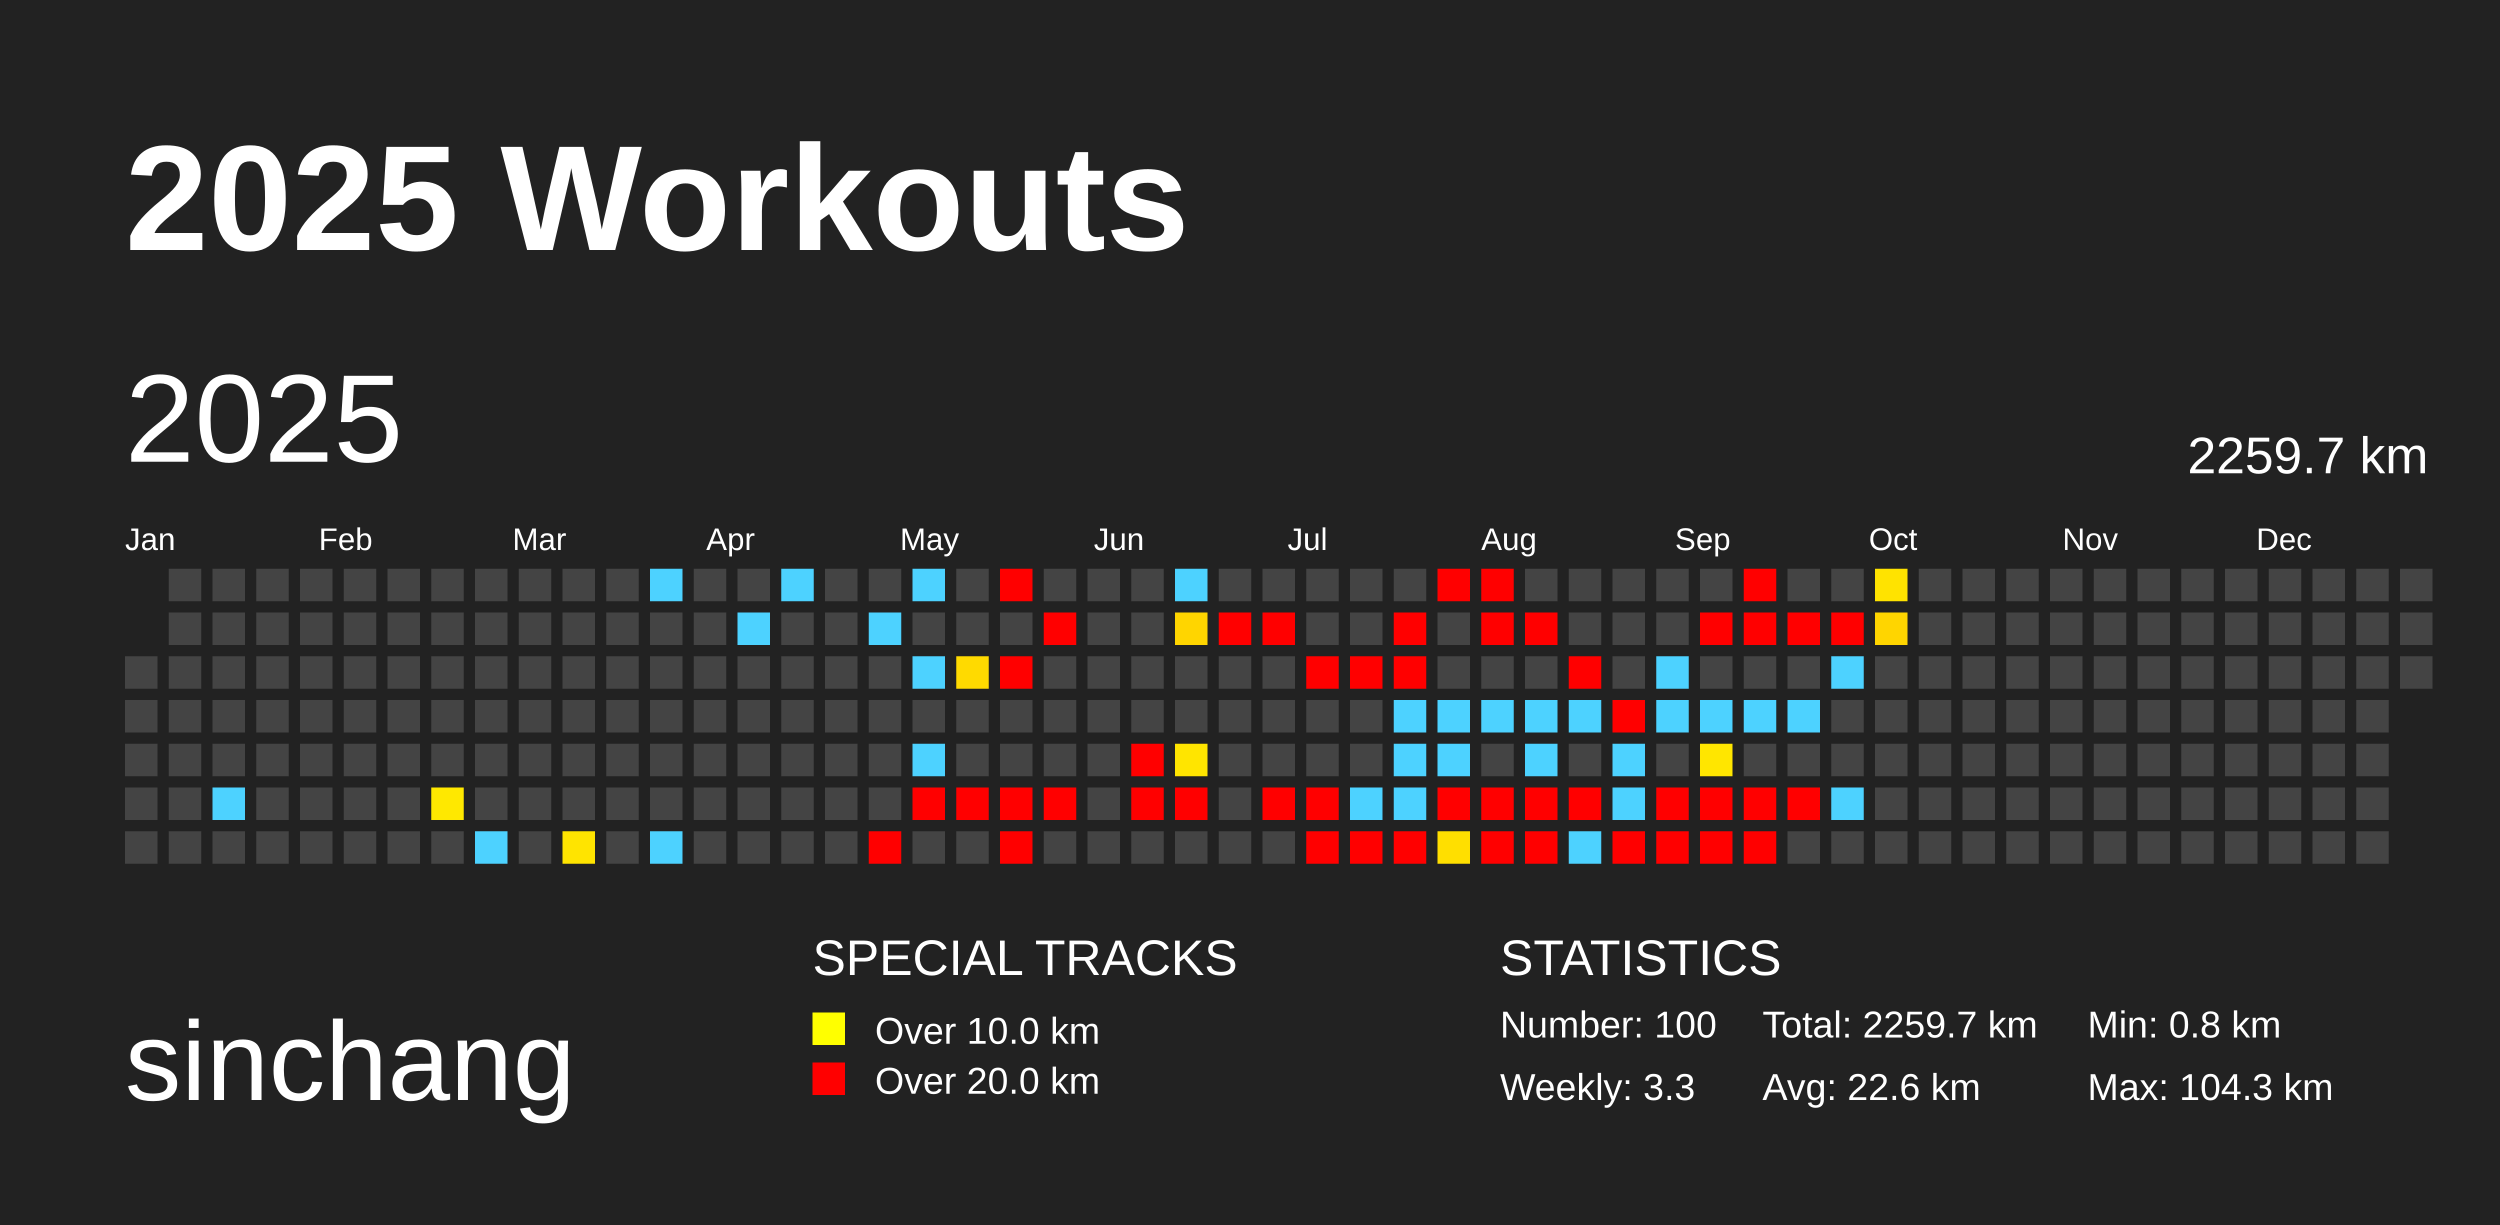
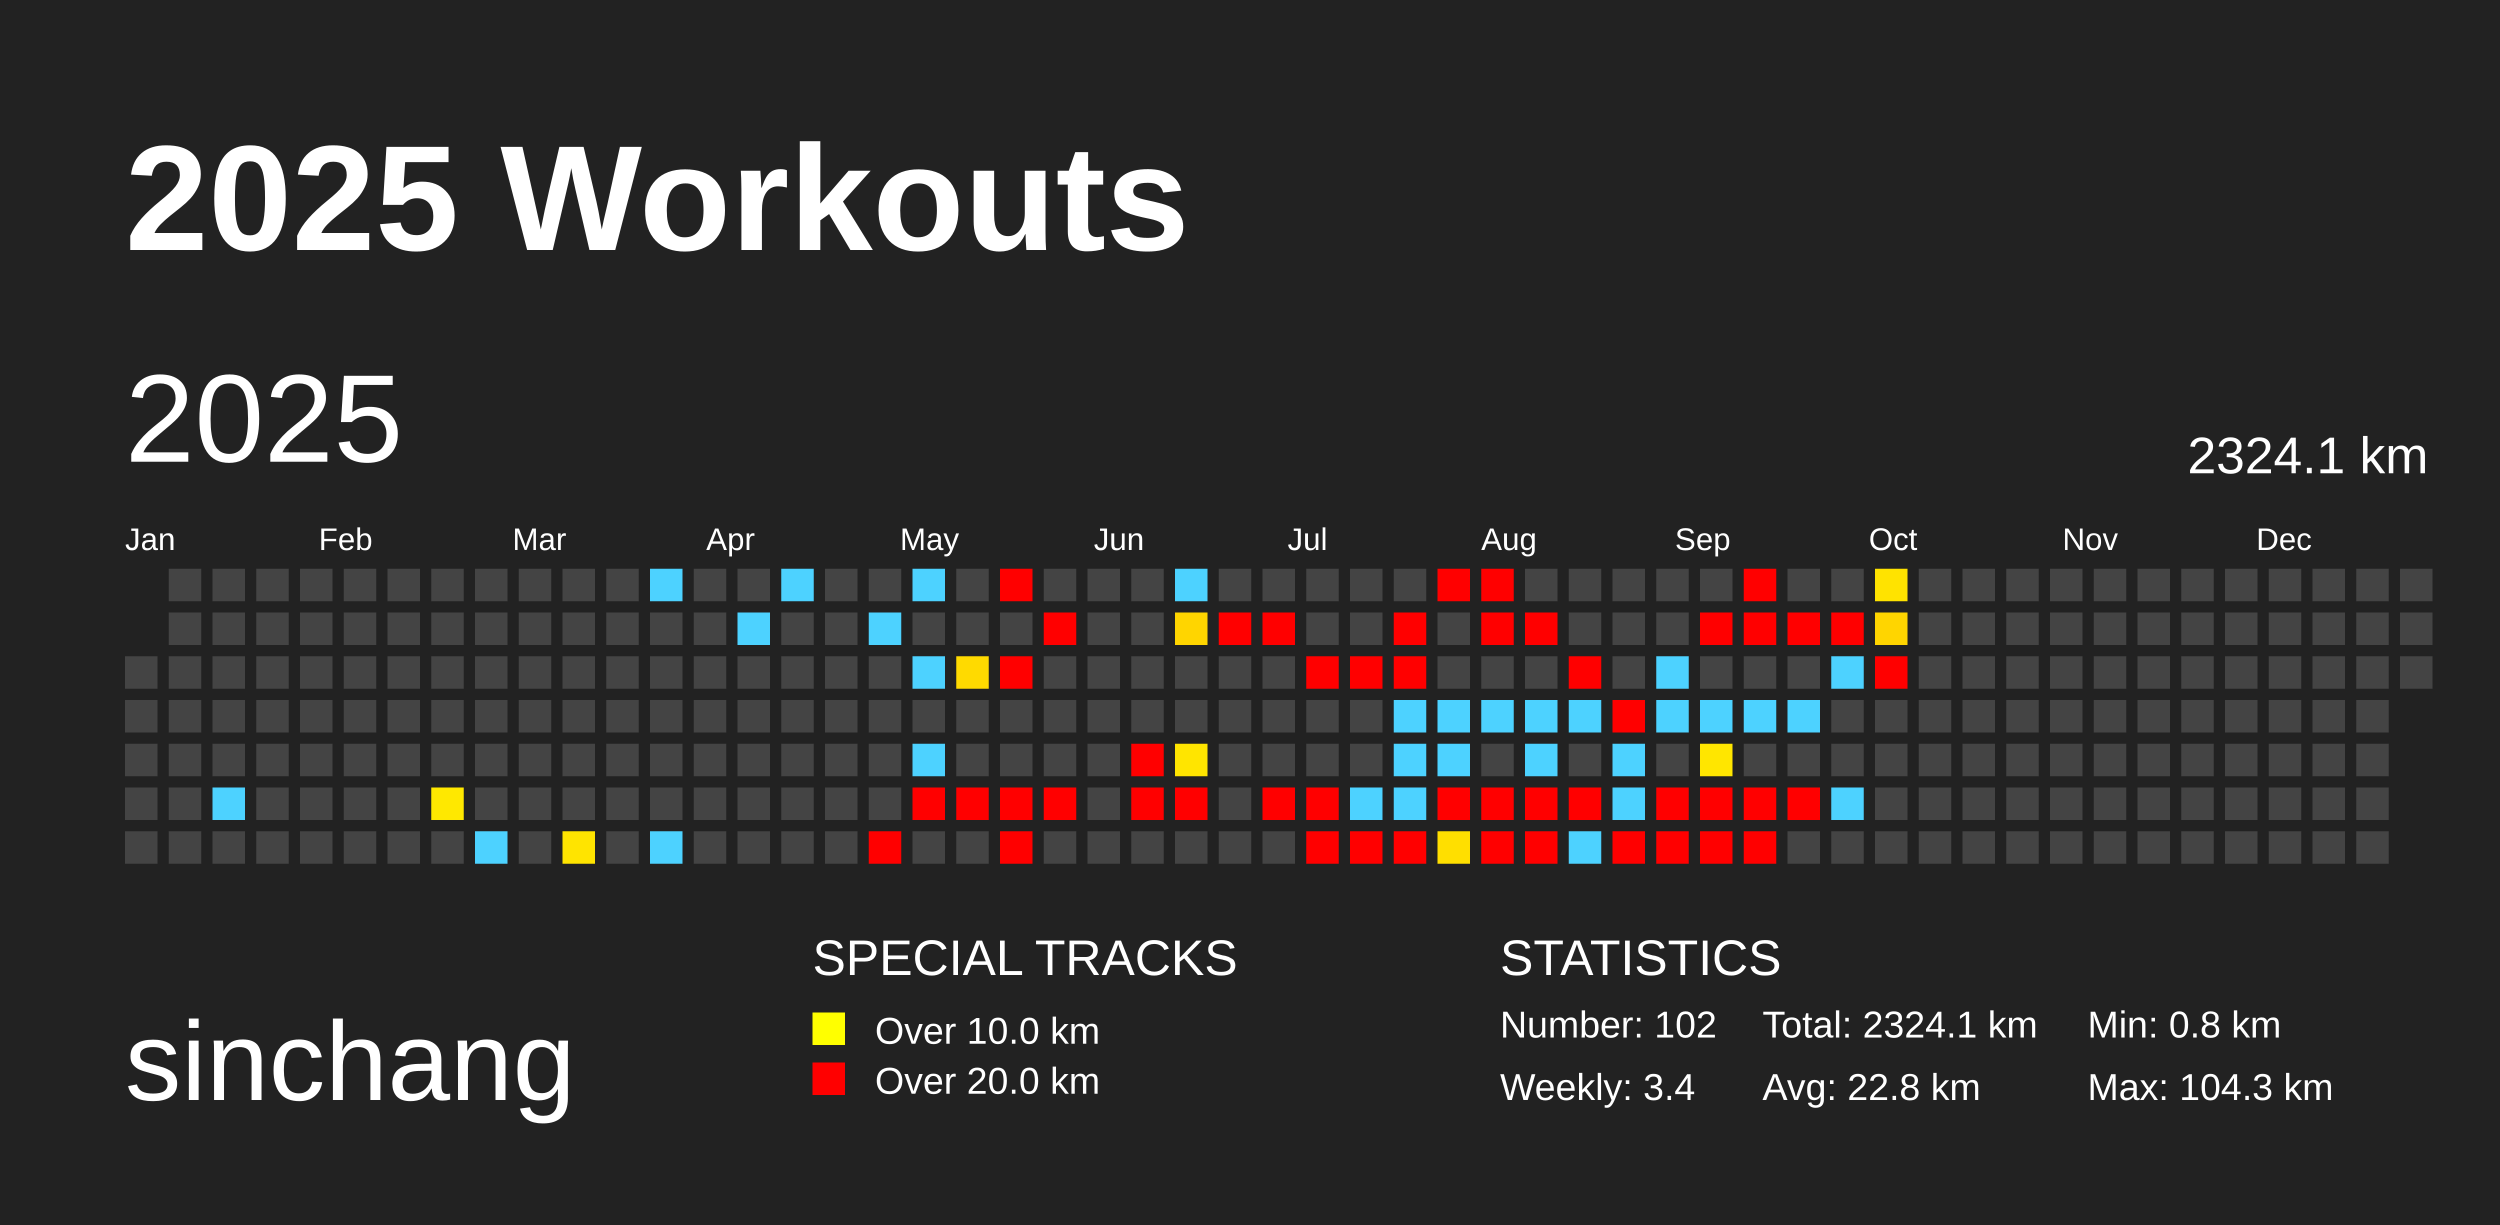
<svg xmlns="http://www.w3.org/2000/svg" baseProfile="full" height="98mm" version="1.1" viewBox="0,0,200,98" width="200mm">
  <defs />
  <rect fill="#222222" height="98" width="200" x="0" y="0" />
  <text fill="#FFFFFF" style="font-size:12px; font-family:Arial; font-weight:bold;" x="10" y="20">2025 Workouts</text>
  <text fill="#FFFFFF" style="font-size:9px; font-family:Arial" x="10" y="88">sinchang</text>
  <text fill="#FFFFFF" style="font-size:4px; font-family:Arial" x="65" y="78">SPECIAL TRACKS</text>
  <rect fill="yellow" height="2.6" width="2.6" x="65" y="81" />
  <text fill="#FFFFFF" style="font-size:3px; font-family:Arial" x="70" y="83.5">Over 10.0 km</text>
  <rect fill="red" height="2.6" width="2.6" x="65" y="85" />
  <text fill="#FFFFFF" style="font-size:3px; font-family:Arial" x="70" y="87.5">Over 20.0 km</text>
  <text fill="#FFFFFF" style="font-size:4px; font-family:Arial" x="120" y="78">STATISTICS</text>
-   <text fill="#FFFFFF" style="font-size:3px; font-family:Arial" x="120" y="83">Number: 100</text>
-   <text fill="#FFFFFF" style="font-size:3px; font-family:Arial" x="120" y="88">Weekly: 3.3</text>
-   <text fill="#FFFFFF" style="font-size:3px; font-family:Arial" x="141" y="83">Total: 2259.7 km</text>
-   <text fill="#FFFFFF" style="font-size:3px; font-family:Arial" x="141" y="88">Avg: 22.6 km</text>
+   <text fill="#FFFFFF" style="font-size:3px; font-family:Arial" x="120" y="83">Number: 102</text>
+   <text fill="#FFFFFF" style="font-size:3px; font-family:Arial" x="120" y="88">Weekly: 3.4</text>
+   <text fill="#FFFFFF" style="font-size:3px; font-family:Arial" x="141" y="83">Total: 2324.1 km</text>
+   <text fill="#FFFFFF" style="font-size:3px; font-family:Arial" x="141" y="88">Avg: 22.8 km</text>
  <text fill="#FFFFFF" style="font-size:3px; font-family:Arial" x="167" y="83">Min: 0.8 km</text>
  <text fill="#FFFFFF" style="font-size:3px; font-family:Arial" x="167" y="88">Max: 104.3 km</text>
  <text dominant-baseline="hanging" fill="#FFFFFF" style="font-size:10.0px; font-family:Arial;" x="10" y="30">2025</text>
-   <text dominant-baseline="hanging" fill="#FFFFFF" style="font-size:4.125px; font-family:Arial;" x="175" y="35">2259.7 km</text>
+   <text dominant-baseline="hanging" fill="#FFFFFF" style="font-size:4.125px; font-family:Arial;" x="175" y="35">2324.1 km</text>
  <text fill="#FFFFFF" style="font-size:2.5px; font-family:Arial" x="10.0" y="44">Jan</text>
  <text fill="#FFFFFF" style="font-size:2.5px; font-family:Arial" x="25.5" y="44">Feb</text>
  <text fill="#FFFFFF" style="font-size:2.5px; font-family:Arial" x="41.0" y="44">Mar</text>
  <text fill="#FFFFFF" style="font-size:2.5px; font-family:Arial" x="56.5" y="44">Apr</text>
  <text fill="#FFFFFF" style="font-size:2.5px; font-family:Arial" x="72.0" y="44">May</text>
  <text fill="#FFFFFF" style="font-size:2.5px; font-family:Arial" x="87.5" y="44">Jun</text>
  <text fill="#FFFFFF" style="font-size:2.5px; font-family:Arial" x="103.0" y="44">Jul</text>
  <text fill="#FFFFFF" style="font-size:2.5px; font-family:Arial" x="118.5" y="44">Aug</text>
  <text fill="#FFFFFF" style="font-size:2.5px; font-family:Arial" x="134.0" y="44">Sep</text>
  <text fill="#FFFFFF" style="font-size:2.5px; font-family:Arial" x="149.5" y="44">Oct</text>
  <text fill="#FFFFFF" style="font-size:2.5px; font-family:Arial" x="165.0" y="44">Nov</text>
  <text fill="#FFFFFF" style="font-size:2.5px; font-family:Arial" x="180.5" y="44">Dec</text>
  <rect fill="#444444" height="2.6" width="2.6" x="10.0" y="52.5" />
  <rect fill="#444444" height="2.6" width="2.6" x="10.0" y="56.0" />
  <rect fill="#444444" height="2.6" width="2.6" x="10.0" y="59.5" />
  <rect fill="#444444" height="2.6" width="2.6" x="10.0" y="63.0" />
  <rect fill="#444444" height="2.6" width="2.6" x="10.0" y="66.5" />
  <rect fill="#444444" height="2.6" width="2.6" x="13.5" y="45.5" />
  <rect fill="#444444" height="2.6" width="2.6" x="13.5" y="49.0" />
  <rect fill="#444444" height="2.6" width="2.6" x="13.5" y="52.5" />
  <rect fill="#444444" height="2.6" width="2.6" x="13.5" y="56.0" />
  <rect fill="#444444" height="2.6" width="2.6" x="13.5" y="59.5" />
  <rect fill="#444444" height="2.6" width="2.6" x="13.5" y="63.0" />
  <rect fill="#444444" height="2.6" width="2.6" x="13.5" y="66.5" />
  <rect fill="#444444" height="2.6" width="2.6" x="17.0" y="45.5" />
  <rect fill="#444444" height="2.6" width="2.6" x="17.0" y="49.0" />
  <rect fill="#444444" height="2.6" width="2.6" x="17.0" y="52.5" />
  <rect fill="#444444" height="2.6" width="2.6" x="17.0" y="56.0" />
  <rect fill="#444444" height="2.6" width="2.6" x="17.0" y="59.5" />
  <rect fill="#4dd2ff" height="2.6" width="2.6" x="17.0" y="63.0" />
  <rect fill="#444444" height="2.6" width="2.6" x="17.0" y="66.5" />
  <rect fill="#444444" height="2.6" width="2.6" x="20.5" y="45.5" />
  <rect fill="#444444" height="2.6" width="2.6" x="20.5" y="49.0" />
  <rect fill="#444444" height="2.6" width="2.6" x="20.5" y="52.5" />
  <rect fill="#444444" height="2.6" width="2.6" x="20.5" y="56.0" />
  <rect fill="#444444" height="2.6" width="2.6" x="20.5" y="59.5" />
  <rect fill="#444444" height="2.6" width="2.6" x="20.5" y="63.0" />
  <rect fill="#444444" height="2.6" width="2.6" x="20.5" y="66.5" />
  <rect fill="#444444" height="2.6" width="2.6" x="24.0" y="45.5" />
  <rect fill="#444444" height="2.6" width="2.6" x="24.0" y="49.0" />
  <rect fill="#444444" height="2.6" width="2.6" x="24.0" y="52.5" />
  <rect fill="#444444" height="2.6" width="2.6" x="24.0" y="56.0" />
  <rect fill="#444444" height="2.6" width="2.6" x="24.0" y="59.5" />
  <rect fill="#444444" height="2.6" width="2.6" x="24.0" y="63.0" />
  <rect fill="#444444" height="2.6" width="2.6" x="24.0" y="66.5" />
  <rect fill="#444444" height="2.6" width="2.6" x="27.5" y="45.5" />
  <rect fill="#444444" height="2.6" width="2.6" x="27.5" y="49.0" />
  <rect fill="#444444" height="2.6" width="2.6" x="27.5" y="52.5" />
  <rect fill="#444444" height="2.6" width="2.6" x="27.5" y="56.0" />
  <rect fill="#444444" height="2.6" width="2.6" x="27.5" y="59.5" />
  <rect fill="#444444" height="2.6" width="2.6" x="27.5" y="63.0" />
  <rect fill="#444444" height="2.6" width="2.6" x="27.5" y="66.5" />
  <rect fill="#444444" height="2.6" width="2.6" x="31.0" y="45.5" />
  <rect fill="#444444" height="2.6" width="2.6" x="31.0" y="49.0" />
  <rect fill="#444444" height="2.6" width="2.6" x="31.0" y="52.5" />
  <rect fill="#444444" height="2.6" width="2.6" x="31.0" y="56.0" />
  <rect fill="#444444" height="2.6" width="2.6" x="31.0" y="59.5" />
  <rect fill="#444444" height="2.6" width="2.6" x="31.0" y="63.0" />
  <rect fill="#444444" height="2.6" width="2.6" x="31.0" y="66.5" />
  <rect fill="#444444" height="2.6" width="2.6" x="34.5" y="45.5" />
  <rect fill="#444444" height="2.6" width="2.6" x="34.5" y="49.0" />
  <rect fill="#444444" height="2.6" width="2.6" x="34.5" y="52.5" />
  <rect fill="#444444" height="2.6" width="2.6" x="34.5" y="56.0" />
  <rect fill="#444444" height="2.6" width="2.6" x="34.5" y="59.5" />
  <rect fill="#ffe800" height="2.6" width="2.6" x="34.5" y="63.0" />
  <rect fill="#444444" height="2.6" width="2.6" x="34.5" y="66.5" />
  <rect fill="#444444" height="2.6" width="2.6" x="38.0" y="45.5" />
  <rect fill="#444444" height="2.6" width="2.6" x="38.0" y="49.0" />
  <rect fill="#444444" height="2.6" width="2.6" x="38.0" y="52.5" />
  <rect fill="#444444" height="2.6" width="2.6" x="38.0" y="56.0" />
  <rect fill="#444444" height="2.6" width="2.6" x="38.0" y="59.5" />
  <rect fill="#444444" height="2.6" width="2.6" x="38.0" y="63.0" />
  <rect fill="#4dd2ff" height="2.6" width="2.6" x="38.0" y="66.5" />
  <rect fill="#444444" height="2.6" width="2.6" x="41.5" y="45.5" />
  <rect fill="#444444" height="2.6" width="2.6" x="41.5" y="49.0" />
  <rect fill="#444444" height="2.6" width="2.6" x="41.5" y="52.5" />
  <rect fill="#444444" height="2.6" width="2.6" x="41.5" y="56.0" />
  <rect fill="#444444" height="2.6" width="2.6" x="41.5" y="59.5" />
  <rect fill="#444444" height="2.6" width="2.6" x="41.5" y="63.0" />
  <rect fill="#444444" height="2.6" width="2.6" x="41.5" y="66.5" />
  <rect fill="#444444" height="2.6" width="2.6" x="45.0" y="45.5" />
  <rect fill="#444444" height="2.6" width="2.6" x="45.0" y="49.0" />
  <rect fill="#444444" height="2.6" width="2.6" x="45.0" y="52.5" />
  <rect fill="#444444" height="2.6" width="2.6" x="45.0" y="56.0" />
  <rect fill="#444444" height="2.6" width="2.6" x="45.0" y="59.5" />
  <rect fill="#444444" height="2.6" width="2.6" x="45.0" y="63.0" />
  <rect fill="#ffe400" height="2.6" width="2.6" x="45.0" y="66.5" />
  <rect fill="#444444" height="2.6" width="2.6" x="48.5" y="45.5" />
  <rect fill="#444444" height="2.6" width="2.6" x="48.5" y="49.0" />
  <rect fill="#444444" height="2.6" width="2.6" x="48.5" y="52.5" />
  <rect fill="#444444" height="2.6" width="2.6" x="48.5" y="56.0" />
  <rect fill="#444444" height="2.6" width="2.6" x="48.5" y="59.5" />
  <rect fill="#444444" height="2.6" width="2.6" x="48.5" y="63.0" />
  <rect fill="#444444" height="2.6" width="2.6" x="48.5" y="66.5" />
  <rect fill="#4dd2ff" height="2.6" width="2.6" x="52.0" y="45.5" />
  <rect fill="#444444" height="2.6" width="2.6" x="52.0" y="49.0" />
  <rect fill="#444444" height="2.6" width="2.6" x="52.0" y="52.5" />
  <rect fill="#444444" height="2.6" width="2.6" x="52.0" y="56.0" />
  <rect fill="#444444" height="2.6" width="2.6" x="52.0" y="59.5" />
  <rect fill="#444444" height="2.6" width="2.6" x="52.0" y="63.0" />
  <rect fill="#4dd2ff" height="2.6" width="2.6" x="52.0" y="66.5" />
  <rect fill="#444444" height="2.6" width="2.6" x="55.5" y="45.5" />
  <rect fill="#444444" height="2.6" width="2.6" x="55.5" y="49.0" />
  <rect fill="#444444" height="2.6" width="2.6" x="55.5" y="52.5" />
  <rect fill="#444444" height="2.6" width="2.6" x="55.5" y="56.0" />
  <rect fill="#444444" height="2.6" width="2.6" x="55.5" y="59.5" />
  <rect fill="#444444" height="2.6" width="2.6" x="55.5" y="63.0" />
  <rect fill="#444444" height="2.6" width="2.6" x="55.5" y="66.5" />
  <rect fill="#444444" height="2.6" width="2.6" x="59.0" y="45.5" />
  <rect fill="#4dd2ff" height="2.6" width="2.6" x="59.0" y="49.0" />
  <rect fill="#444444" height="2.6" width="2.6" x="59.0" y="52.5" />
  <rect fill="#444444" height="2.6" width="2.6" x="59.0" y="56.0" />
  <rect fill="#444444" height="2.6" width="2.6" x="59.0" y="59.5" />
  <rect fill="#444444" height="2.6" width="2.6" x="59.0" y="63.0" />
  <rect fill="#444444" height="2.6" width="2.6" x="59.0" y="66.5" />
  <rect fill="#4dd2ff" height="2.6" width="2.6" x="62.5" y="45.5" />
  <rect fill="#444444" height="2.6" width="2.6" x="62.5" y="49.0" />
  <rect fill="#444444" height="2.6" width="2.6" x="62.5" y="52.5" />
  <rect fill="#444444" height="2.6" width="2.6" x="62.5" y="56.0" />
  <rect fill="#444444" height="2.6" width="2.6" x="62.5" y="59.5" />
  <rect fill="#444444" height="2.6" width="2.6" x="62.5" y="63.0" />
  <rect fill="#444444" height="2.6" width="2.6" x="62.5" y="66.5" />
  <rect fill="#444444" height="2.6" width="2.6" x="66.0" y="45.5" />
  <rect fill="#444444" height="2.6" width="2.6" x="66.0" y="49.0" />
  <rect fill="#444444" height="2.6" width="2.6" x="66.0" y="52.5" />
  <rect fill="#444444" height="2.6" width="2.6" x="66.0" y="56.0" />
  <rect fill="#444444" height="2.6" width="2.6" x="66.0" y="59.5" />
  <rect fill="#444444" height="2.6" width="2.6" x="66.0" y="63.0" />
  <rect fill="#444444" height="2.6" width="2.6" x="66.0" y="66.5" />
  <rect fill="#444444" height="2.6" width="2.6" x="69.5" y="45.5" />
  <rect fill="#4dd2ff" height="2.6" width="2.6" x="69.5" y="49.0" />
  <rect fill="#444444" height="2.6" width="2.6" x="69.5" y="52.5" />
  <rect fill="#444444" height="2.6" width="2.6" x="69.5" y="56.0" />
  <rect fill="#444444" height="2.6" width="2.6" x="69.5" y="59.5" />
  <rect fill="#444444" height="2.6" width="2.6" x="69.5" y="63.0" />
  <rect fill="red" height="2.6" width="2.6" x="69.5" y="66.5" />
  <rect fill="#4dd2ff" height="2.6" width="2.6" x="73.0" y="45.5" />
  <rect fill="#444444" height="2.6" width="2.6" x="73.0" y="49.0" />
  <rect fill="#4dd2ff" height="2.6" width="2.6" x="73.0" y="52.5" />
  <rect fill="#444444" height="2.6" width="2.6" x="73.0" y="56.0" />
  <rect fill="#4dd2ff" height="2.6" width="2.6" x="73.0" y="59.5" />
  <rect fill="red" height="2.6" width="2.6" x="73.0" y="63.0" />
  <rect fill="#444444" height="2.6" width="2.6" x="73.0" y="66.5" />
  <rect fill="#444444" height="2.6" width="2.6" x="76.5" y="45.5" />
  <rect fill="#444444" height="2.6" width="2.6" x="76.5" y="49.0" />
  <rect fill="#ffda00" height="2.6" width="2.6" x="76.5" y="52.5" />
  <rect fill="#444444" height="2.6" width="2.6" x="76.5" y="56.0" />
  <rect fill="#444444" height="2.6" width="2.6" x="76.5" y="59.5" />
  <rect fill="red" height="2.6" width="2.6" x="76.5" y="63.0" />
  <rect fill="#444444" height="2.6" width="2.6" x="76.5" y="66.5" />
  <rect fill="red" height="2.6" width="2.6" x="80.0" y="45.5" />
  <rect fill="#444444" height="2.6" width="2.6" x="80.0" y="49.0" />
  <rect fill="red" height="2.6" width="2.6" x="80.0" y="52.5" />
  <rect fill="#444444" height="2.6" width="2.6" x="80.0" y="56.0" />
  <rect fill="#444444" height="2.6" width="2.6" x="80.0" y="59.5" />
  <rect fill="red" height="2.6" width="2.6" x="80.0" y="63.0" />
  <rect fill="red" height="2.6" width="2.6" x="80.0" y="66.5" />
  <rect fill="#444444" height="2.6" width="2.6" x="83.5" y="45.5" />
  <rect fill="red" height="2.6" width="2.6" x="83.5" y="49.0" />
  <rect fill="#444444" height="2.6" width="2.6" x="83.5" y="52.5" />
  <rect fill="#444444" height="2.6" width="2.6" x="83.5" y="56.0" />
  <rect fill="#444444" height="2.6" width="2.6" x="83.5" y="59.5" />
  <rect fill="red" height="2.6" width="2.6" x="83.5" y="63.0" />
  <rect fill="#444444" height="2.6" width="2.6" x="83.5" y="66.5" />
  <rect fill="#444444" height="2.6" width="2.6" x="87.0" y="45.5" />
  <rect fill="#444444" height="2.6" width="2.6" x="87.0" y="49.0" />
  <rect fill="#444444" height="2.6" width="2.6" x="87.0" y="52.5" />
  <rect fill="#444444" height="2.6" width="2.6" x="87.0" y="56.0" />
  <rect fill="#444444" height="2.6" width="2.6" x="87.0" y="59.5" />
  <rect fill="#444444" height="2.6" width="2.6" x="87.0" y="63.0" />
  <rect fill="#444444" height="2.6" width="2.6" x="87.0" y="66.5" />
  <rect fill="#444444" height="2.6" width="2.6" x="90.5" y="45.5" />
  <rect fill="#444444" height="2.6" width="2.6" x="90.5" y="49.0" />
  <rect fill="#444444" height="2.6" width="2.6" x="90.5" y="52.5" />
  <rect fill="#444444" height="2.6" width="2.6" x="90.5" y="56.0" />
  <rect fill="red" height="2.6" width="2.6" x="90.5" y="59.5" />
  <rect fill="red" height="2.6" width="2.6" x="90.5" y="63.0" />
  <rect fill="#444444" height="2.6" width="2.6" x="90.5" y="66.5" />
  <rect fill="#4dd2ff" height="2.6" width="2.6" x="94.0" y="45.5" />
  <rect fill="#ffd500" height="2.6" width="2.6" x="94.0" y="49.0" />
  <rect fill="#444444" height="2.6" width="2.6" x="94.0" y="52.5" />
  <rect fill="#444444" height="2.6" width="2.6" x="94.0" y="56.0" />
  <rect fill="#ffe500" height="2.6" width="2.6" x="94.0" y="59.5" />
  <rect fill="red" height="2.6" width="2.6" x="94.0" y="63.0" />
  <rect fill="#444444" height="2.6" width="2.6" x="94.0" y="66.5" />
  <rect fill="#444444" height="2.6" width="2.6" x="97.5" y="45.5" />
  <rect fill="red" height="2.6" width="2.6" x="97.5" y="49.0" />
  <rect fill="#444444" height="2.6" width="2.6" x="97.5" y="52.5" />
  <rect fill="#444444" height="2.6" width="2.6" x="97.5" y="56.0" />
  <rect fill="#444444" height="2.6" width="2.6" x="97.5" y="59.5" />
  <rect fill="#444444" height="2.6" width="2.6" x="97.5" y="63.0" />
  <rect fill="#444444" height="2.6" width="2.6" x="97.5" y="66.5" />
  <rect fill="#444444" height="2.6" width="2.6" x="101.0" y="45.5" />
  <rect fill="red" height="2.6" width="2.6" x="101.0" y="49.0" />
  <rect fill="#444444" height="2.6" width="2.6" x="101.0" y="52.5" />
  <rect fill="#444444" height="2.6" width="2.6" x="101.0" y="56.0" />
  <rect fill="#444444" height="2.6" width="2.6" x="101.0" y="59.5" />
  <rect fill="red" height="2.6" width="2.6" x="101.0" y="63.0" />
  <rect fill="#444444" height="2.6" width="2.6" x="101.0" y="66.5" />
  <rect fill="#444444" height="2.6" width="2.6" x="104.5" y="45.5" />
  <rect fill="#444444" height="2.6" width="2.6" x="104.5" y="49.0" />
  <rect fill="red" height="2.6" width="2.6" x="104.5" y="52.5" />
  <rect fill="#444444" height="2.6" width="2.6" x="104.5" y="56.0" />
  <rect fill="#444444" height="2.6" width="2.6" x="104.5" y="59.5" />
  <rect fill="red" height="2.6" width="2.6" x="104.5" y="63.0" />
  <rect fill="red" height="2.6" width="2.6" x="104.5" y="66.5" />
  <rect fill="#444444" height="2.6" width="2.6" x="108.0" y="45.5" />
  <rect fill="#444444" height="2.6" width="2.6" x="108.0" y="49.0" />
  <rect fill="red" height="2.6" width="2.6" x="108.0" y="52.5" />
  <rect fill="#444444" height="2.6" width="2.6" x="108.0" y="56.0" />
  <rect fill="#444444" height="2.6" width="2.6" x="108.0" y="59.5" />
  <rect fill="#4dd2ff" height="2.6" width="2.6" x="108.0" y="63.0" />
  <rect fill="red" height="2.6" width="2.6" x="108.0" y="66.5" />
  <rect fill="#444444" height="2.6" width="2.6" x="111.5" y="45.5" />
  <rect fill="red" height="2.6" width="2.6" x="111.5" y="49.0" />
  <rect fill="red" height="2.6" width="2.6" x="111.5" y="52.5" />
  <rect fill="#4dd2ff" height="2.6" width="2.6" x="111.5" y="56.0" />
  <rect fill="#4dd2ff" height="2.6" width="2.6" x="111.5" y="59.5" />
  <rect fill="#4dd2ff" height="2.6" width="2.6" x="111.5" y="63.0" />
  <rect fill="red" height="2.6" width="2.6" x="111.5" y="66.5" />
  <rect fill="red" height="2.6" width="2.6" x="115.0" y="45.5" />
  <rect fill="#444444" height="2.6" width="2.6" x="115.0" y="49.0" />
  <rect fill="#444444" height="2.6" width="2.6" x="115.0" y="52.5" />
  <rect fill="#4dd2ff" height="2.6" width="2.6" x="115.0" y="56.0" />
  <rect fill="#4dd2ff" height="2.6" width="2.6" x="115.0" y="59.5" />
  <rect fill="red" height="2.6" width="2.6" x="115.0" y="63.0" />
  <rect fill="#ffdf00" height="2.6" width="2.6" x="115.0" y="66.5" />
  <rect fill="red" height="2.6" width="2.6" x="118.5" y="45.5" />
  <rect fill="red" height="2.6" width="2.6" x="118.5" y="49.0" />
  <rect fill="#444444" height="2.6" width="2.6" x="118.5" y="52.5" />
  <rect fill="#4dd2ff" height="2.6" width="2.6" x="118.5" y="56.0" />
  <rect fill="#444444" height="2.6" width="2.6" x="118.5" y="59.5" />
  <rect fill="red" height="2.6" width="2.6" x="118.5" y="63.0" />
  <rect fill="red" height="2.6" width="2.6" x="118.5" y="66.5" />
  <rect fill="#444444" height="2.6" width="2.6" x="122.0" y="45.5" />
  <rect fill="red" height="2.6" width="2.6" x="122.0" y="49.0" />
  <rect fill="#444444" height="2.6" width="2.6" x="122.0" y="52.5" />
  <rect fill="#4dd2ff" height="2.6" width="2.6" x="122.0" y="56.0" />
  <rect fill="#4dd2ff" height="2.6" width="2.6" x="122.0" y="59.5" />
  <rect fill="red" height="2.6" width="2.6" x="122.0" y="63.0" />
  <rect fill="red" height="2.6" width="2.6" x="122.0" y="66.5" />
  <rect fill="#444444" height="2.6" width="2.6" x="125.5" y="45.5" />
  <rect fill="#444444" height="2.6" width="2.6" x="125.5" y="49.0" />
  <rect fill="red" height="2.6" width="2.6" x="125.5" y="52.5" />
  <rect fill="#4dd2ff" height="2.6" width="2.6" x="125.5" y="56.0" />
  <rect fill="#444444" height="2.6" width="2.6" x="125.5" y="59.5" />
  <rect fill="red" height="2.6" width="2.6" x="125.5" y="63.0" />
  <rect fill="#4dd2ff" height="2.6" width="2.6" x="125.5" y="66.5" />
  <rect fill="#444444" height="2.6" width="2.6" x="129.0" y="45.5" />
  <rect fill="#444444" height="2.6" width="2.6" x="129.0" y="49.0" />
  <rect fill="#444444" height="2.6" width="2.6" x="129.0" y="52.5" />
  <rect fill="red" height="2.6" width="2.6" x="129.0" y="56.0" />
  <rect fill="#4dd2ff" height="2.6" width="2.6" x="129.0" y="59.5" />
  <rect fill="#4dd2ff" height="2.6" width="2.6" x="129.0" y="63.0" />
  <rect fill="red" height="2.6" width="2.6" x="129.0" y="66.5" />
  <rect fill="#444444" height="2.6" width="2.6" x="132.5" y="45.5" />
  <rect fill="#444444" height="2.6" width="2.6" x="132.5" y="49.0" />
  <rect fill="#4dd2ff" height="2.6" width="2.6" x="132.5" y="52.5" />
  <rect fill="#4dd2ff" height="2.6" width="2.6" x="132.5" y="56.0" />
  <rect fill="#444444" height="2.6" width="2.6" x="132.5" y="59.5" />
  <rect fill="red" height="2.6" width="2.6" x="132.5" y="63.0" />
  <rect fill="red" height="2.6" width="2.6" x="132.5" y="66.5" />
  <rect fill="#444444" height="2.6" width="2.6" x="136.0" y="45.5" />
  <rect fill="red" height="2.6" width="2.6" x="136.0" y="49.0" />
  <rect fill="#444444" height="2.6" width="2.6" x="136.0" y="52.5" />
  <rect fill="#4dd2ff" height="2.6" width="2.6" x="136.0" y="56.0" />
  <rect fill="#ffe600" height="2.6" width="2.6" x="136.0" y="59.5" />
  <rect fill="red" height="2.6" width="2.6" x="136.0" y="63.0" />
  <rect fill="red" height="2.6" width="2.6" x="136.0" y="66.5" />
  <rect fill="red" height="2.6" width="2.6" x="139.5" y="45.5" />
  <rect fill="red" height="2.6" width="2.6" x="139.5" y="49.0" />
  <rect fill="#444444" height="2.6" width="2.6" x="139.5" y="52.5" />
  <rect fill="#4dd2ff" height="2.6" width="2.6" x="139.5" y="56.0" />
  <rect fill="#444444" height="2.6" width="2.6" x="139.5" y="59.5" />
  <rect fill="red" height="2.6" width="2.6" x="139.5" y="63.0" />
  <rect fill="red" height="2.6" width="2.6" x="139.5" y="66.5" />
  <rect fill="#444444" height="2.6" width="2.6" x="143.0" y="45.5" />
  <rect fill="red" height="2.6" width="2.6" x="143.0" y="49.0" />
  <rect fill="#444444" height="2.6" width="2.6" x="143.0" y="52.5" />
  <rect fill="#4dd2ff" height="2.6" width="2.6" x="143.0" y="56.0" />
  <rect fill="#444444" height="2.6" width="2.6" x="143.0" y="59.5" />
  <rect fill="red" height="2.6" width="2.6" x="143.0" y="63.0" />
  <rect fill="#444444" height="2.6" width="2.6" x="143.0" y="66.5" />
  <rect fill="#444444" height="2.6" width="2.6" x="146.5" y="45.5" />
  <rect fill="red" height="2.6" width="2.6" x="146.5" y="49.0" />
  <rect fill="#4dd2ff" height="2.6" width="2.6" x="146.5" y="52.5" />
  <rect fill="#444444" height="2.6" width="2.6" x="146.5" y="56.0" />
  <rect fill="#444444" height="2.6" width="2.6" x="146.5" y="59.5" />
  <rect fill="#4dd2ff" height="2.6" width="2.6" x="146.5" y="63.0" />
  <rect fill="#444444" height="2.6" width="2.6" x="146.5" y="66.5" />
  <rect fill="#ffe300" height="2.6" width="2.6" x="150.0" y="45.5" />
  <rect fill="#ffd500" height="2.6" width="2.6" x="150.0" y="49.0" />
-   <rect fill="#444444" height="2.6" width="2.6" x="150.0" y="52.5" />
+   <rect fill="red" height="2.6" width="2.6" x="150.0" y="52.5" />
  <rect fill="#444444" height="2.6" width="2.6" x="150.0" y="56.0" />
  <rect fill="#444444" height="2.6" width="2.6" x="150.0" y="59.5" />
  <rect fill="#444444" height="2.6" width="2.6" x="150.0" y="63.0" />
  <rect fill="#444444" height="2.6" width="2.6" x="150.0" y="66.5" />
  <rect fill="#444444" height="2.6" width="2.6" x="153.5" y="45.5" />
  <rect fill="#444444" height="2.6" width="2.6" x="153.5" y="49.0" />
  <rect fill="#444444" height="2.6" width="2.6" x="153.5" y="52.5" />
  <rect fill="#444444" height="2.6" width="2.6" x="153.5" y="56.0" />
  <rect fill="#444444" height="2.6" width="2.6" x="153.5" y="59.5" />
  <rect fill="#444444" height="2.6" width="2.6" x="153.5" y="63.0" />
  <rect fill="#444444" height="2.6" width="2.6" x="153.5" y="66.5" />
  <rect fill="#444444" height="2.6" width="2.6" x="157.0" y="45.5" />
  <rect fill="#444444" height="2.6" width="2.6" x="157.0" y="49.0" />
  <rect fill="#444444" height="2.6" width="2.6" x="157.0" y="52.5" />
  <rect fill="#444444" height="2.6" width="2.6" x="157.0" y="56.0" />
  <rect fill="#444444" height="2.6" width="2.6" x="157.0" y="59.5" />
  <rect fill="#444444" height="2.6" width="2.6" x="157.0" y="63.0" />
  <rect fill="#444444" height="2.6" width="2.6" x="157.0" y="66.5" />
  <rect fill="#444444" height="2.6" width="2.6" x="160.5" y="45.5" />
  <rect fill="#444444" height="2.6" width="2.6" x="160.5" y="49.0" />
  <rect fill="#444444" height="2.6" width="2.6" x="160.5" y="52.5" />
  <rect fill="#444444" height="2.6" width="2.6" x="160.5" y="56.0" />
  <rect fill="#444444" height="2.6" width="2.6" x="160.5" y="59.5" />
  <rect fill="#444444" height="2.6" width="2.6" x="160.5" y="63.0" />
  <rect fill="#444444" height="2.6" width="2.6" x="160.5" y="66.5" />
  <rect fill="#444444" height="2.6" width="2.6" x="164.0" y="45.5" />
  <rect fill="#444444" height="2.6" width="2.6" x="164.0" y="49.0" />
  <rect fill="#444444" height="2.6" width="2.6" x="164.0" y="52.5" />
  <rect fill="#444444" height="2.6" width="2.6" x="164.0" y="56.0" />
  <rect fill="#444444" height="2.6" width="2.6" x="164.0" y="59.5" />
  <rect fill="#444444" height="2.6" width="2.6" x="164.0" y="63.0" />
  <rect fill="#444444" height="2.6" width="2.6" x="164.0" y="66.5" />
  <rect fill="#444444" height="2.6" width="2.6" x="167.5" y="45.5" />
  <rect fill="#444444" height="2.6" width="2.6" x="167.5" y="49.0" />
  <rect fill="#444444" height="2.6" width="2.6" x="167.5" y="52.5" />
  <rect fill="#444444" height="2.6" width="2.6" x="167.5" y="56.0" />
  <rect fill="#444444" height="2.6" width="2.6" x="167.5" y="59.5" />
  <rect fill="#444444" height="2.6" width="2.6" x="167.5" y="63.0" />
  <rect fill="#444444" height="2.6" width="2.6" x="167.5" y="66.5" />
  <rect fill="#444444" height="2.6" width="2.6" x="171.0" y="45.5" />
  <rect fill="#444444" height="2.6" width="2.6" x="171.0" y="49.0" />
  <rect fill="#444444" height="2.6" width="2.6" x="171.0" y="52.5" />
  <rect fill="#444444" height="2.6" width="2.6" x="171.0" y="56.0" />
  <rect fill="#444444" height="2.6" width="2.6" x="171.0" y="59.5" />
  <rect fill="#444444" height="2.6" width="2.6" x="171.0" y="63.0" />
  <rect fill="#444444" height="2.6" width="2.6" x="171.0" y="66.5" />
  <rect fill="#444444" height="2.6" width="2.6" x="174.5" y="45.5" />
  <rect fill="#444444" height="2.6" width="2.6" x="174.5" y="49.0" />
  <rect fill="#444444" height="2.6" width="2.6" x="174.5" y="52.5" />
  <rect fill="#444444" height="2.6" width="2.6" x="174.5" y="56.0" />
  <rect fill="#444444" height="2.6" width="2.6" x="174.5" y="59.5" />
  <rect fill="#444444" height="2.6" width="2.6" x="174.5" y="63.0" />
  <rect fill="#444444" height="2.6" width="2.6" x="174.5" y="66.5" />
  <rect fill="#444444" height="2.6" width="2.6" x="178.0" y="45.5" />
  <rect fill="#444444" height="2.6" width="2.6" x="178.0" y="49.0" />
  <rect fill="#444444" height="2.6" width="2.6" x="178.0" y="52.5" />
  <rect fill="#444444" height="2.6" width="2.6" x="178.0" y="56.0" />
  <rect fill="#444444" height="2.6" width="2.6" x="178.0" y="59.5" />
  <rect fill="#444444" height="2.6" width="2.6" x="178.0" y="63.0" />
  <rect fill="#444444" height="2.6" width="2.6" x="178.0" y="66.5" />
  <rect fill="#444444" height="2.6" width="2.6" x="181.5" y="45.5" />
  <rect fill="#444444" height="2.6" width="2.6" x="181.5" y="49.0" />
  <rect fill="#444444" height="2.6" width="2.6" x="181.5" y="52.5" />
  <rect fill="#444444" height="2.6" width="2.6" x="181.5" y="56.0" />
  <rect fill="#444444" height="2.6" width="2.6" x="181.5" y="59.5" />
  <rect fill="#444444" height="2.6" width="2.6" x="181.5" y="63.0" />
  <rect fill="#444444" height="2.6" width="2.6" x="181.5" y="66.5" />
  <rect fill="#444444" height="2.6" width="2.6" x="185.0" y="45.5" />
  <rect fill="#444444" height="2.6" width="2.6" x="185.0" y="49.0" />
  <rect fill="#444444" height="2.6" width="2.6" x="185.0" y="52.5" />
  <rect fill="#444444" height="2.6" width="2.6" x="185.0" y="56.0" />
  <rect fill="#444444" height="2.6" width="2.6" x="185.0" y="59.5" />
  <rect fill="#444444" height="2.6" width="2.6" x="185.0" y="63.0" />
  <rect fill="#444444" height="2.6" width="2.6" x="185.0" y="66.5" />
  <rect fill="#444444" height="2.6" width="2.6" x="188.5" y="45.5" />
  <rect fill="#444444" height="2.6" width="2.6" x="188.5" y="49.0" />
  <rect fill="#444444" height="2.6" width="2.6" x="188.5" y="52.5" />
  <rect fill="#444444" height="2.6" width="2.6" x="188.5" y="56.0" />
  <rect fill="#444444" height="2.6" width="2.6" x="188.5" y="59.5" />
  <rect fill="#444444" height="2.6" width="2.6" x="188.5" y="63.0" />
  <rect fill="#444444" height="2.6" width="2.6" x="188.5" y="66.5" />
  <rect fill="#444444" height="2.6" width="2.6" x="192.0" y="45.5" />
  <rect fill="#444444" height="2.6" width="2.6" x="192.0" y="49.0" />
  <rect fill="#444444" height="2.6" width="2.6" x="192.0" y="52.5" />
</svg>
